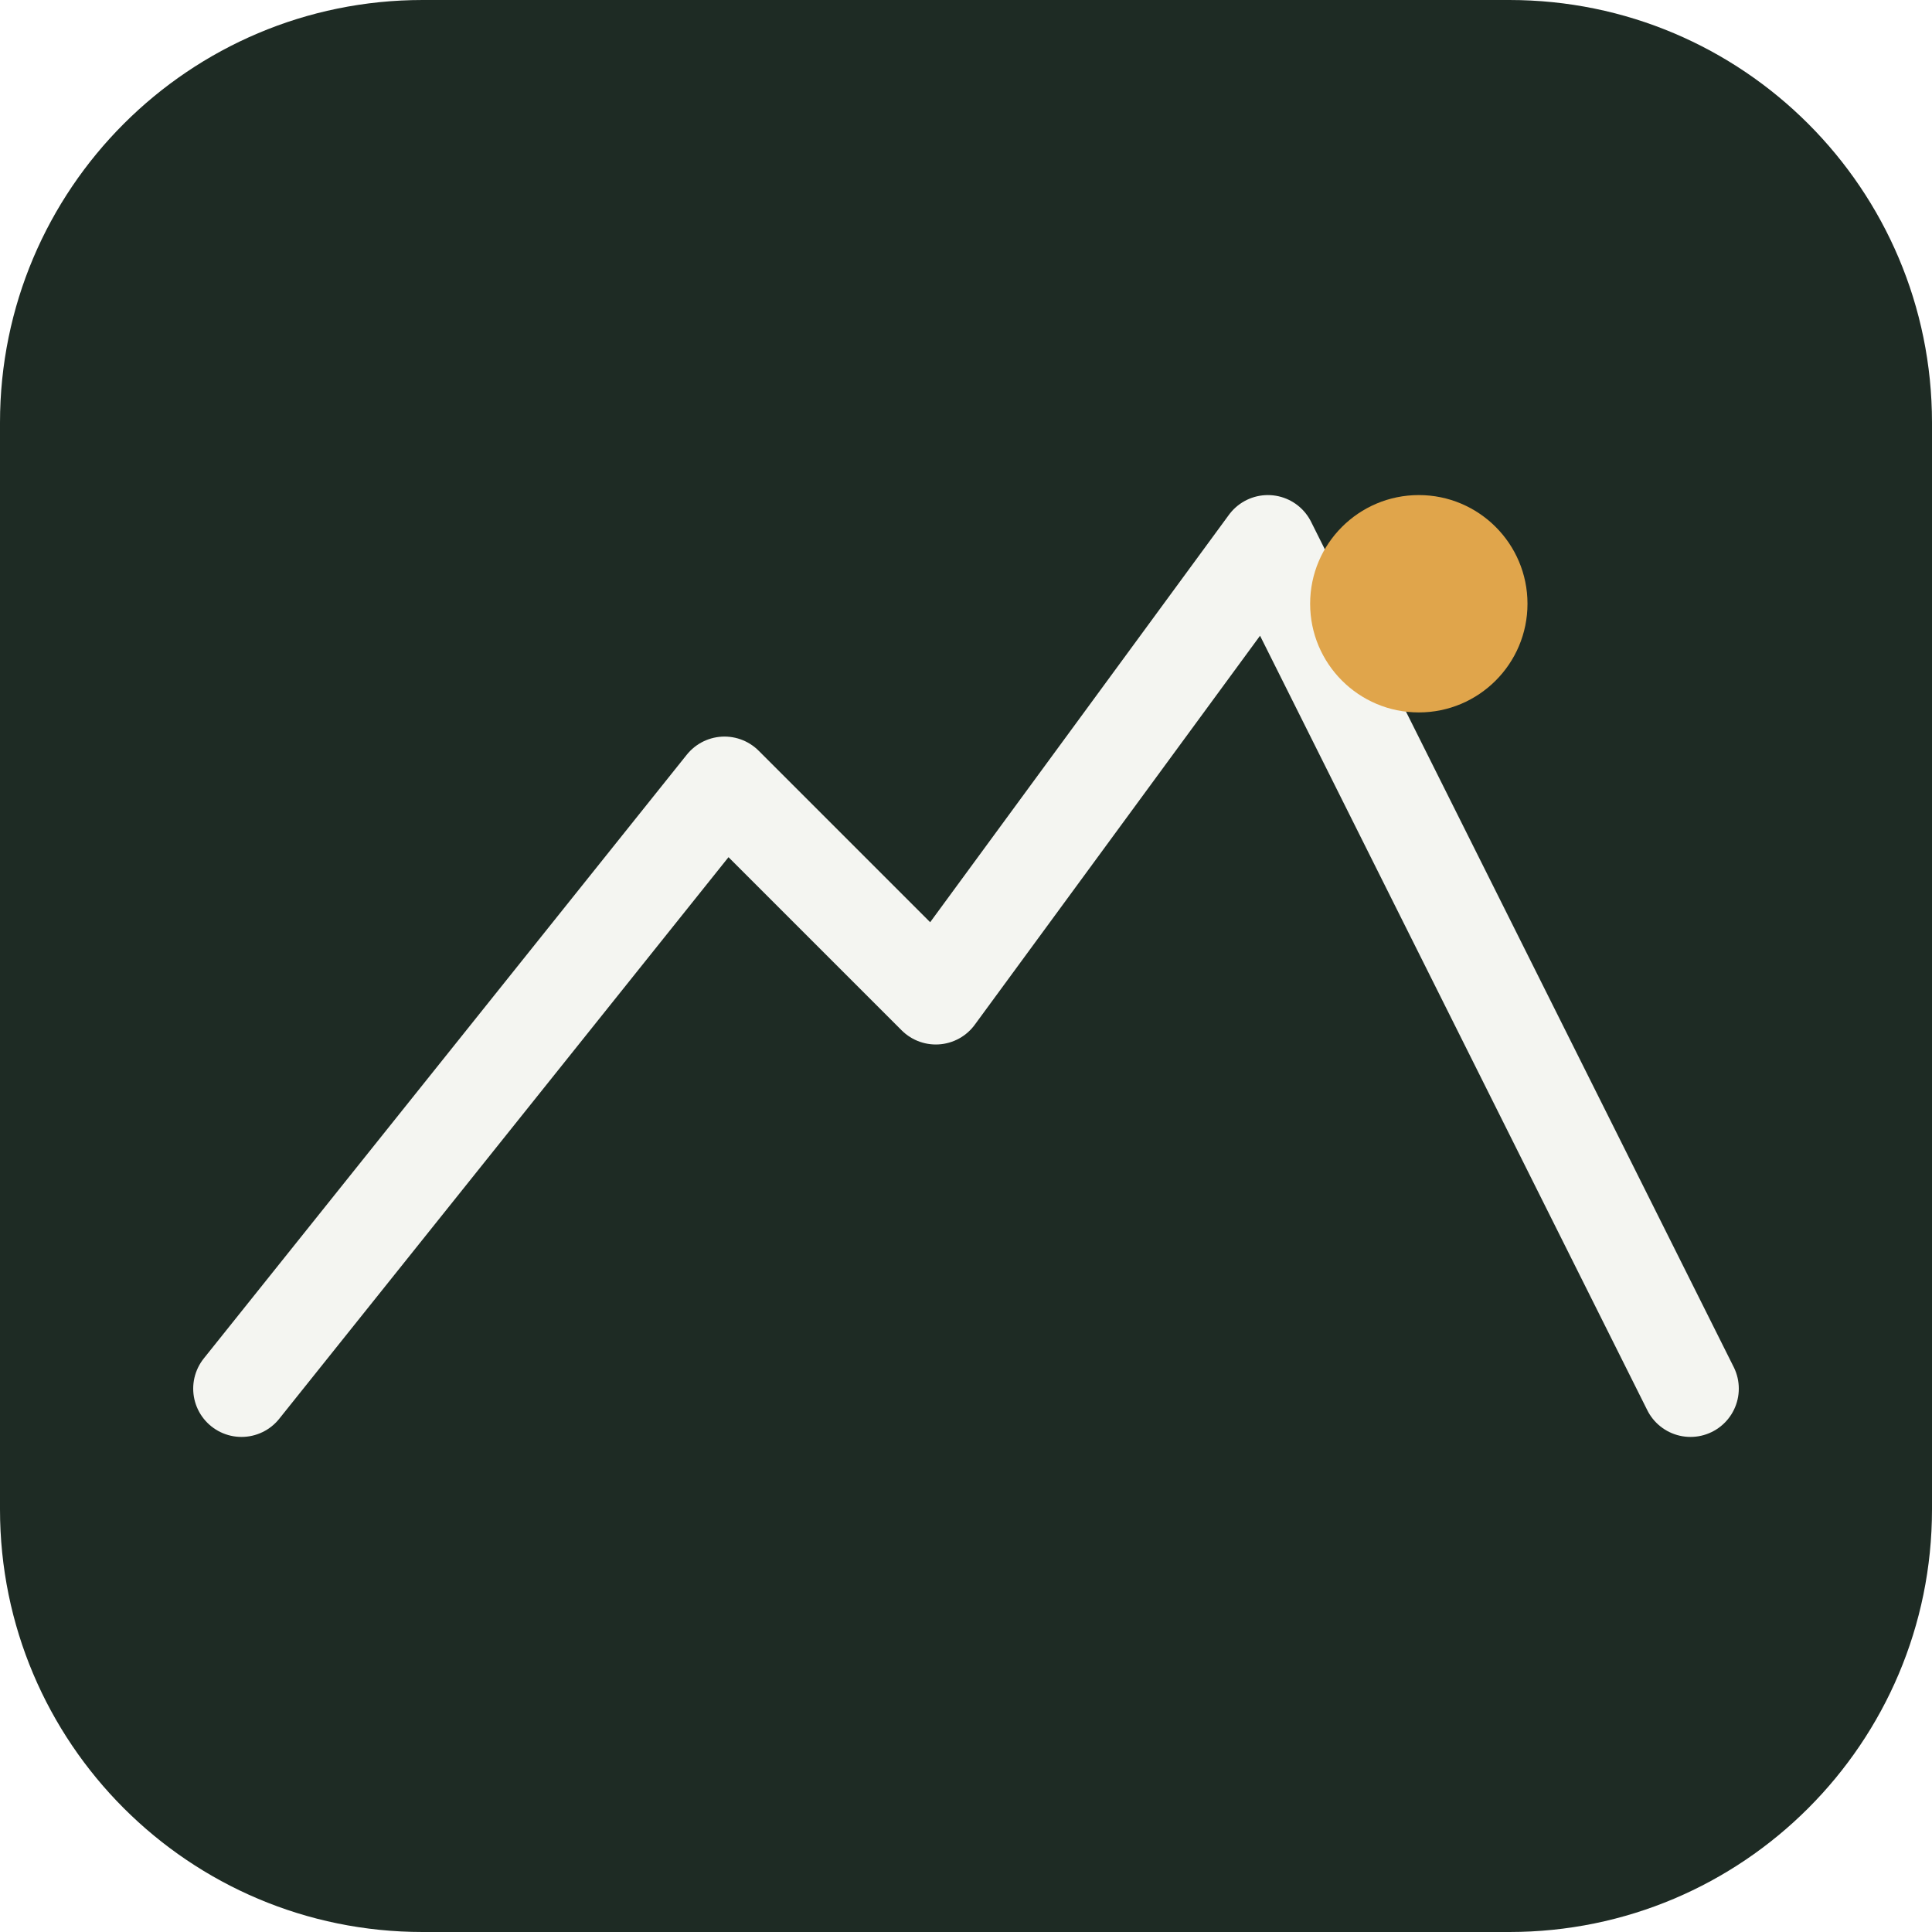
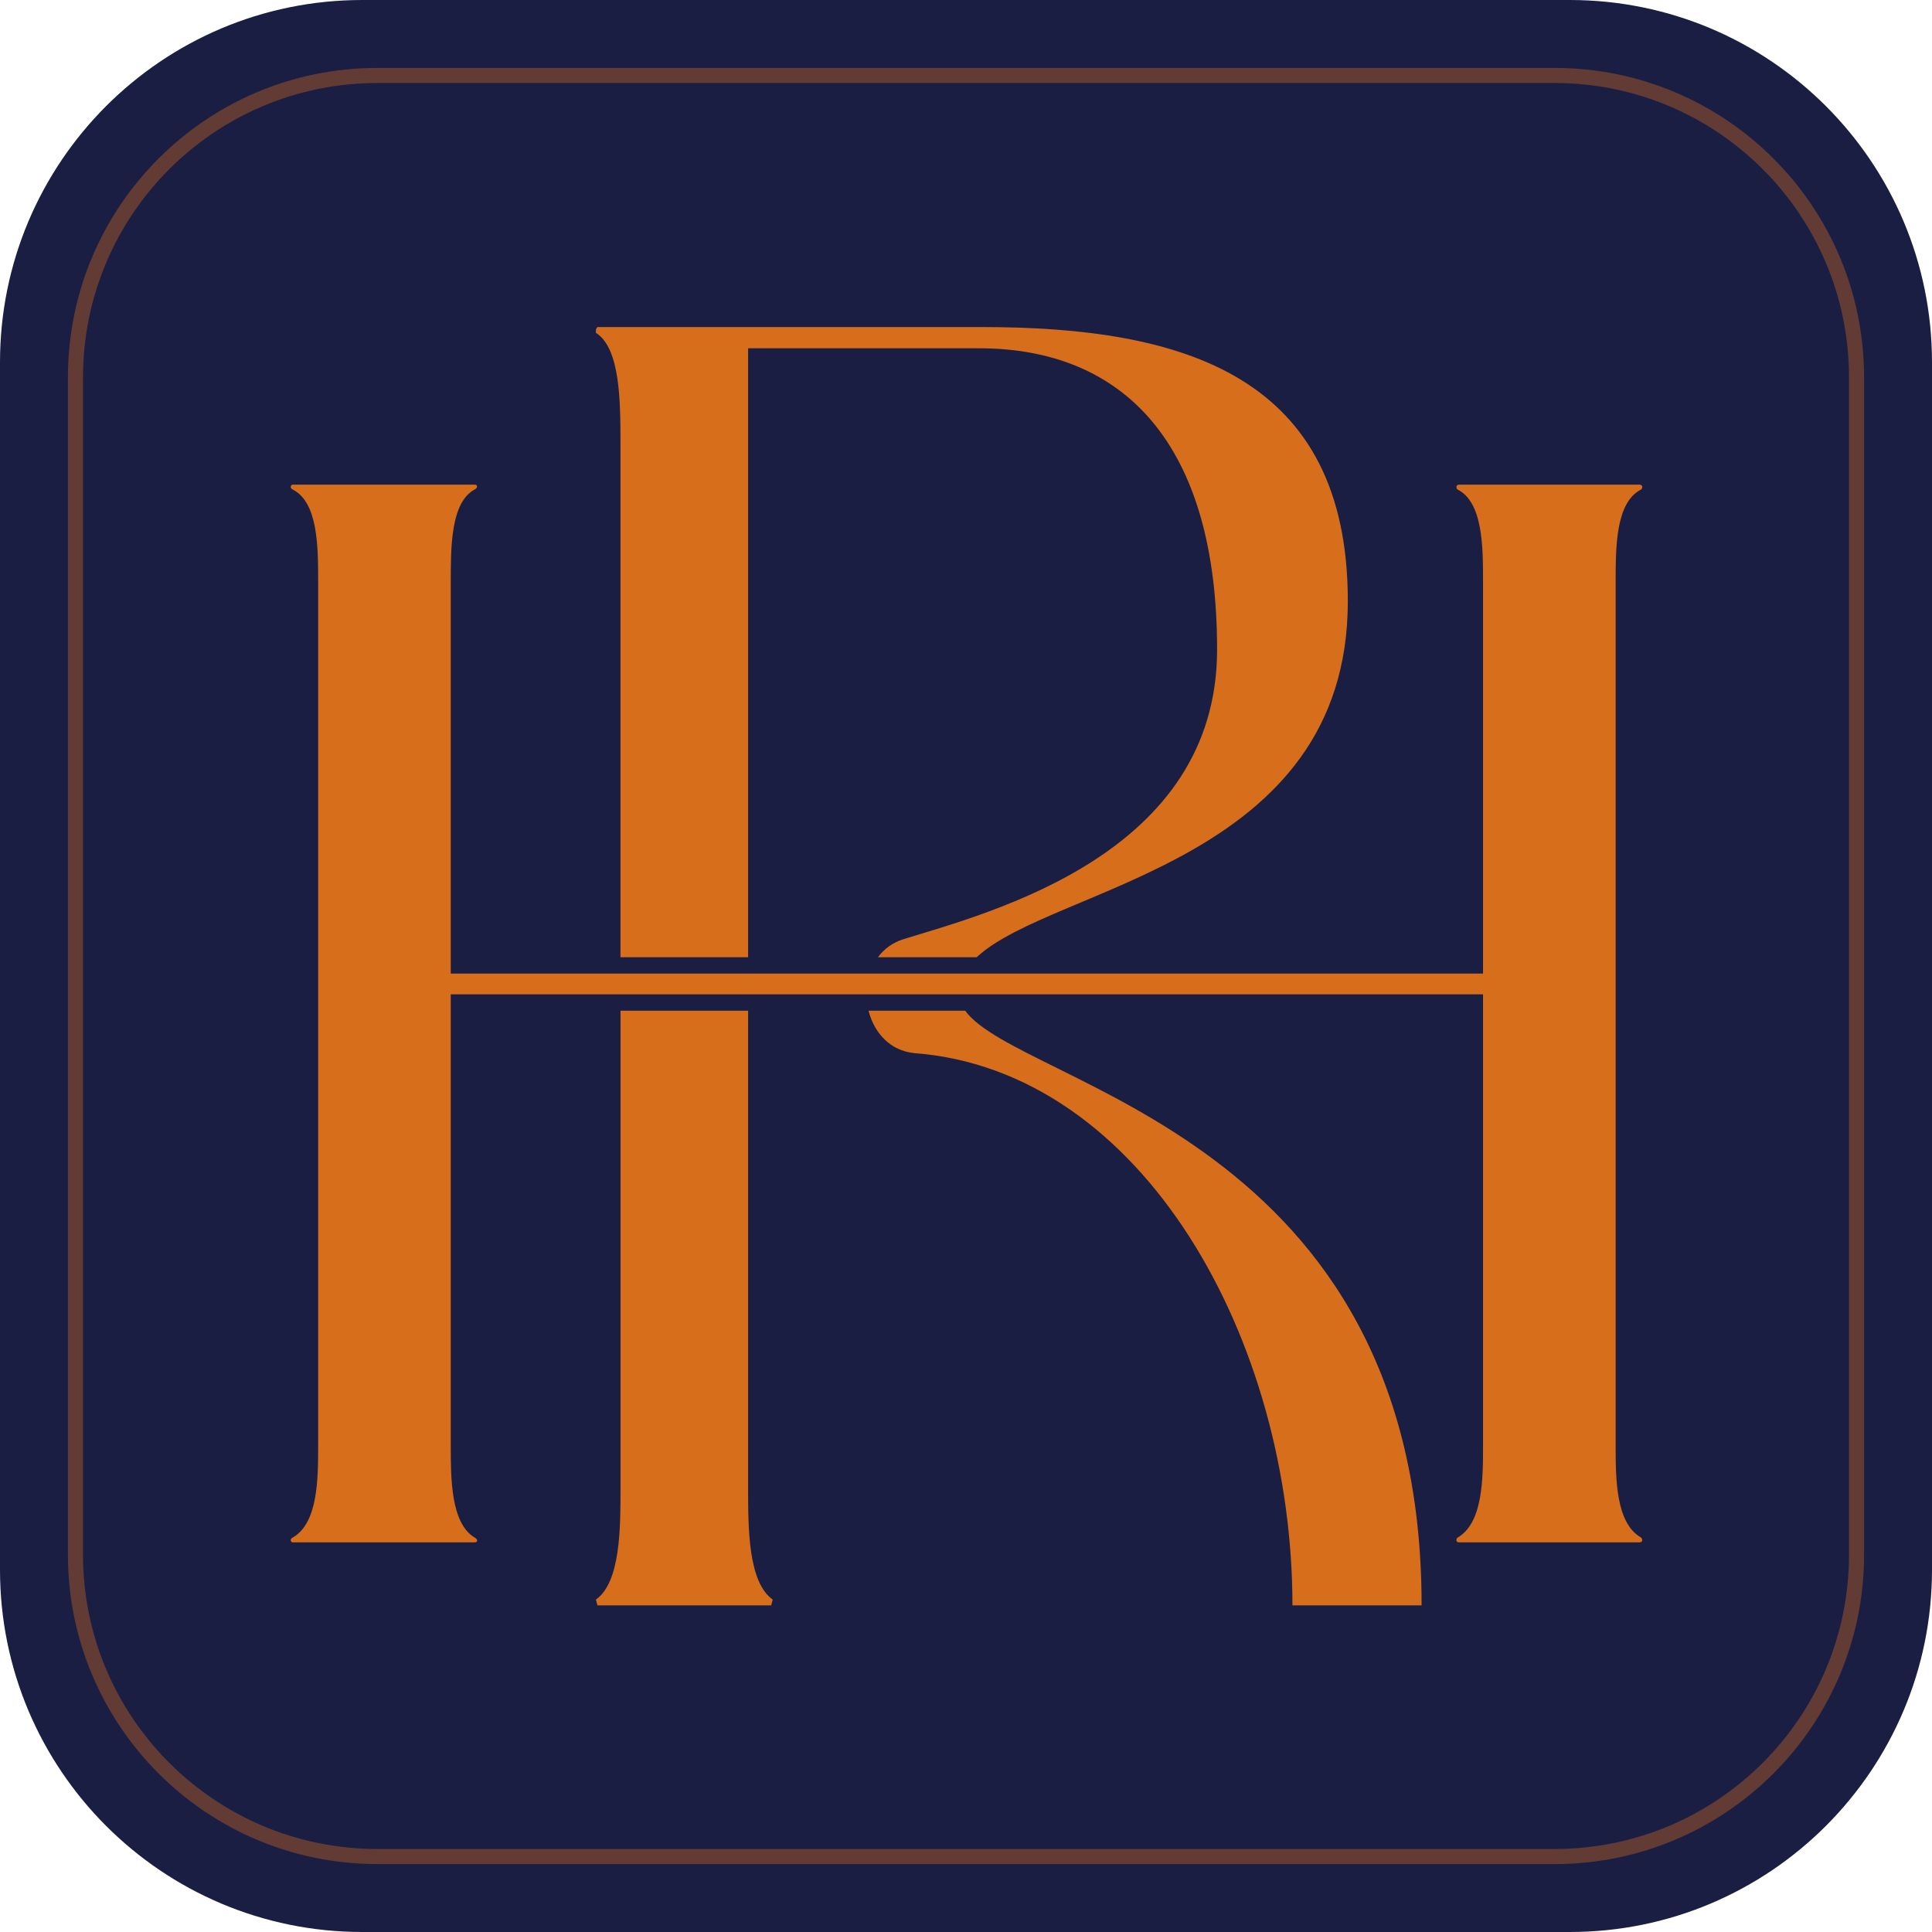
- <svg xmlns="http://www.w3.org/2000/svg" viewBox="0 0 64 64">
-   <rect width="64" height="64" rx="14" fill="#1e2b24" />
-   <path d="M8 46 L24 26 L31 33 L42 18 L56 46" fill="none" stroke="#f4f5f1" stroke-width="3.2" stroke-linejoin="round" stroke-linecap="round" />
-   <circle cx="47" cy="20" r="3.6" fill="#e0a54b" />
+ <svg xmlns="http://www.w3.org/2000/svg" viewBox="0 0 256 256" fill="none">
+   <rect width="256" height="256" rx="48" fill="#1A1E43" />
+   <rect x="10" y="10" width="236" height="236" rx="40" stroke="#D76E1B" stroke-opacity="0.38" stroke-width="2" />
+   <g transform="translate(128, 128) scale(1.18) translate(-297.8, -145.05)">
+     <path d="M 291.98 154.832 C 317.711 156.781 334.457 187.141 334.457 216.848 L 348.961 216.848 C 348.961 163.941 303.91 158.609 297.711 150.07 L 286.855 150.07 C 287.465 152.484 289.219 154.551 291.98 154.832 " fill="#D76E1B" fill-rule="nonzero" />
+     <path d="M 273.332 75.684 L 299.234 75.684 C 315.637 75.684 325.996 86.527 325.996 109.512 C 325.996 132.496 300.613 139 290.773 142.039 C 289.527 142.43 288.586 143.16 287.91 144.066 L 299 144.066 C 307.559 136.039 340.676 133.547 340.676 104.09 C 340.676 78.719 322.199 73.301 299.578 73.301 L 256.41 73.301 C 256.238 73.516 256.238 73.516 256.238 73.949 C 259 75.684 259 81.758 259 86.527 L 259 144.066 L 273.332 144.066 Z M 273.332 75.684 " fill="#D76E1B" fill-rule="nonzero" />
+     <path d="M 259.004 203.621 C 259.004 208.176 259.004 214.246 256.242 216.195 L 256.414 216.848 L 275.922 216.848 L 276.098 216.195 C 273.332 214.246 273.332 208.176 273.332 203.621 L 273.332 150.07 L 259.004 150.07 Z M 259.004 203.621 " fill="#D76E1B" fill-rule="nonzero" />
+     <path d="M 373.617 209.238 C 373.797 209.418 373.797 209.773 373.441 209.773 L 353.164 209.773 C 352.809 209.773 352.809 209.418 352.988 209.238 C 355.859 207.621 355.859 202.598 355.859 198.832 L 355.859 148.234 L 239.941 148.234 L 239.941 198.832 C 239.941 202.598 239.941 207.621 242.633 209.238 C 242.992 209.418 242.992 209.773 242.633 209.773 L 222.18 209.773 C 222 209.773 221.82 209.418 222.18 209.238 C 225.051 207.621 225.051 202.598 225.051 198.832 L 225.051 101.945 C 225.051 98 225.051 92.977 222.18 91.539 C 221.82 91.359 222 91 222.18 91 L 242.633 91 C 242.992 91 242.992 91.359 242.633 91.539 C 239.941 92.977 239.941 98 239.941 101.945 L 239.941 145.902 L 355.859 145.902 L 355.859 101.945 C 355.859 98 355.859 92.977 352.988 91.539 C 352.809 91.359 352.809 91 353.164 91 L 373.441 91 C 373.797 91 373.797 91.359 373.617 91.539 C 370.75 92.977 370.75 98 370.75 101.945 L 370.75 198.832 C 370.75 202.598 370.75 207.621 373.617 209.238 " fill="#D76E1B" fill-rule="nonzero" />
+   </g>
</svg>
